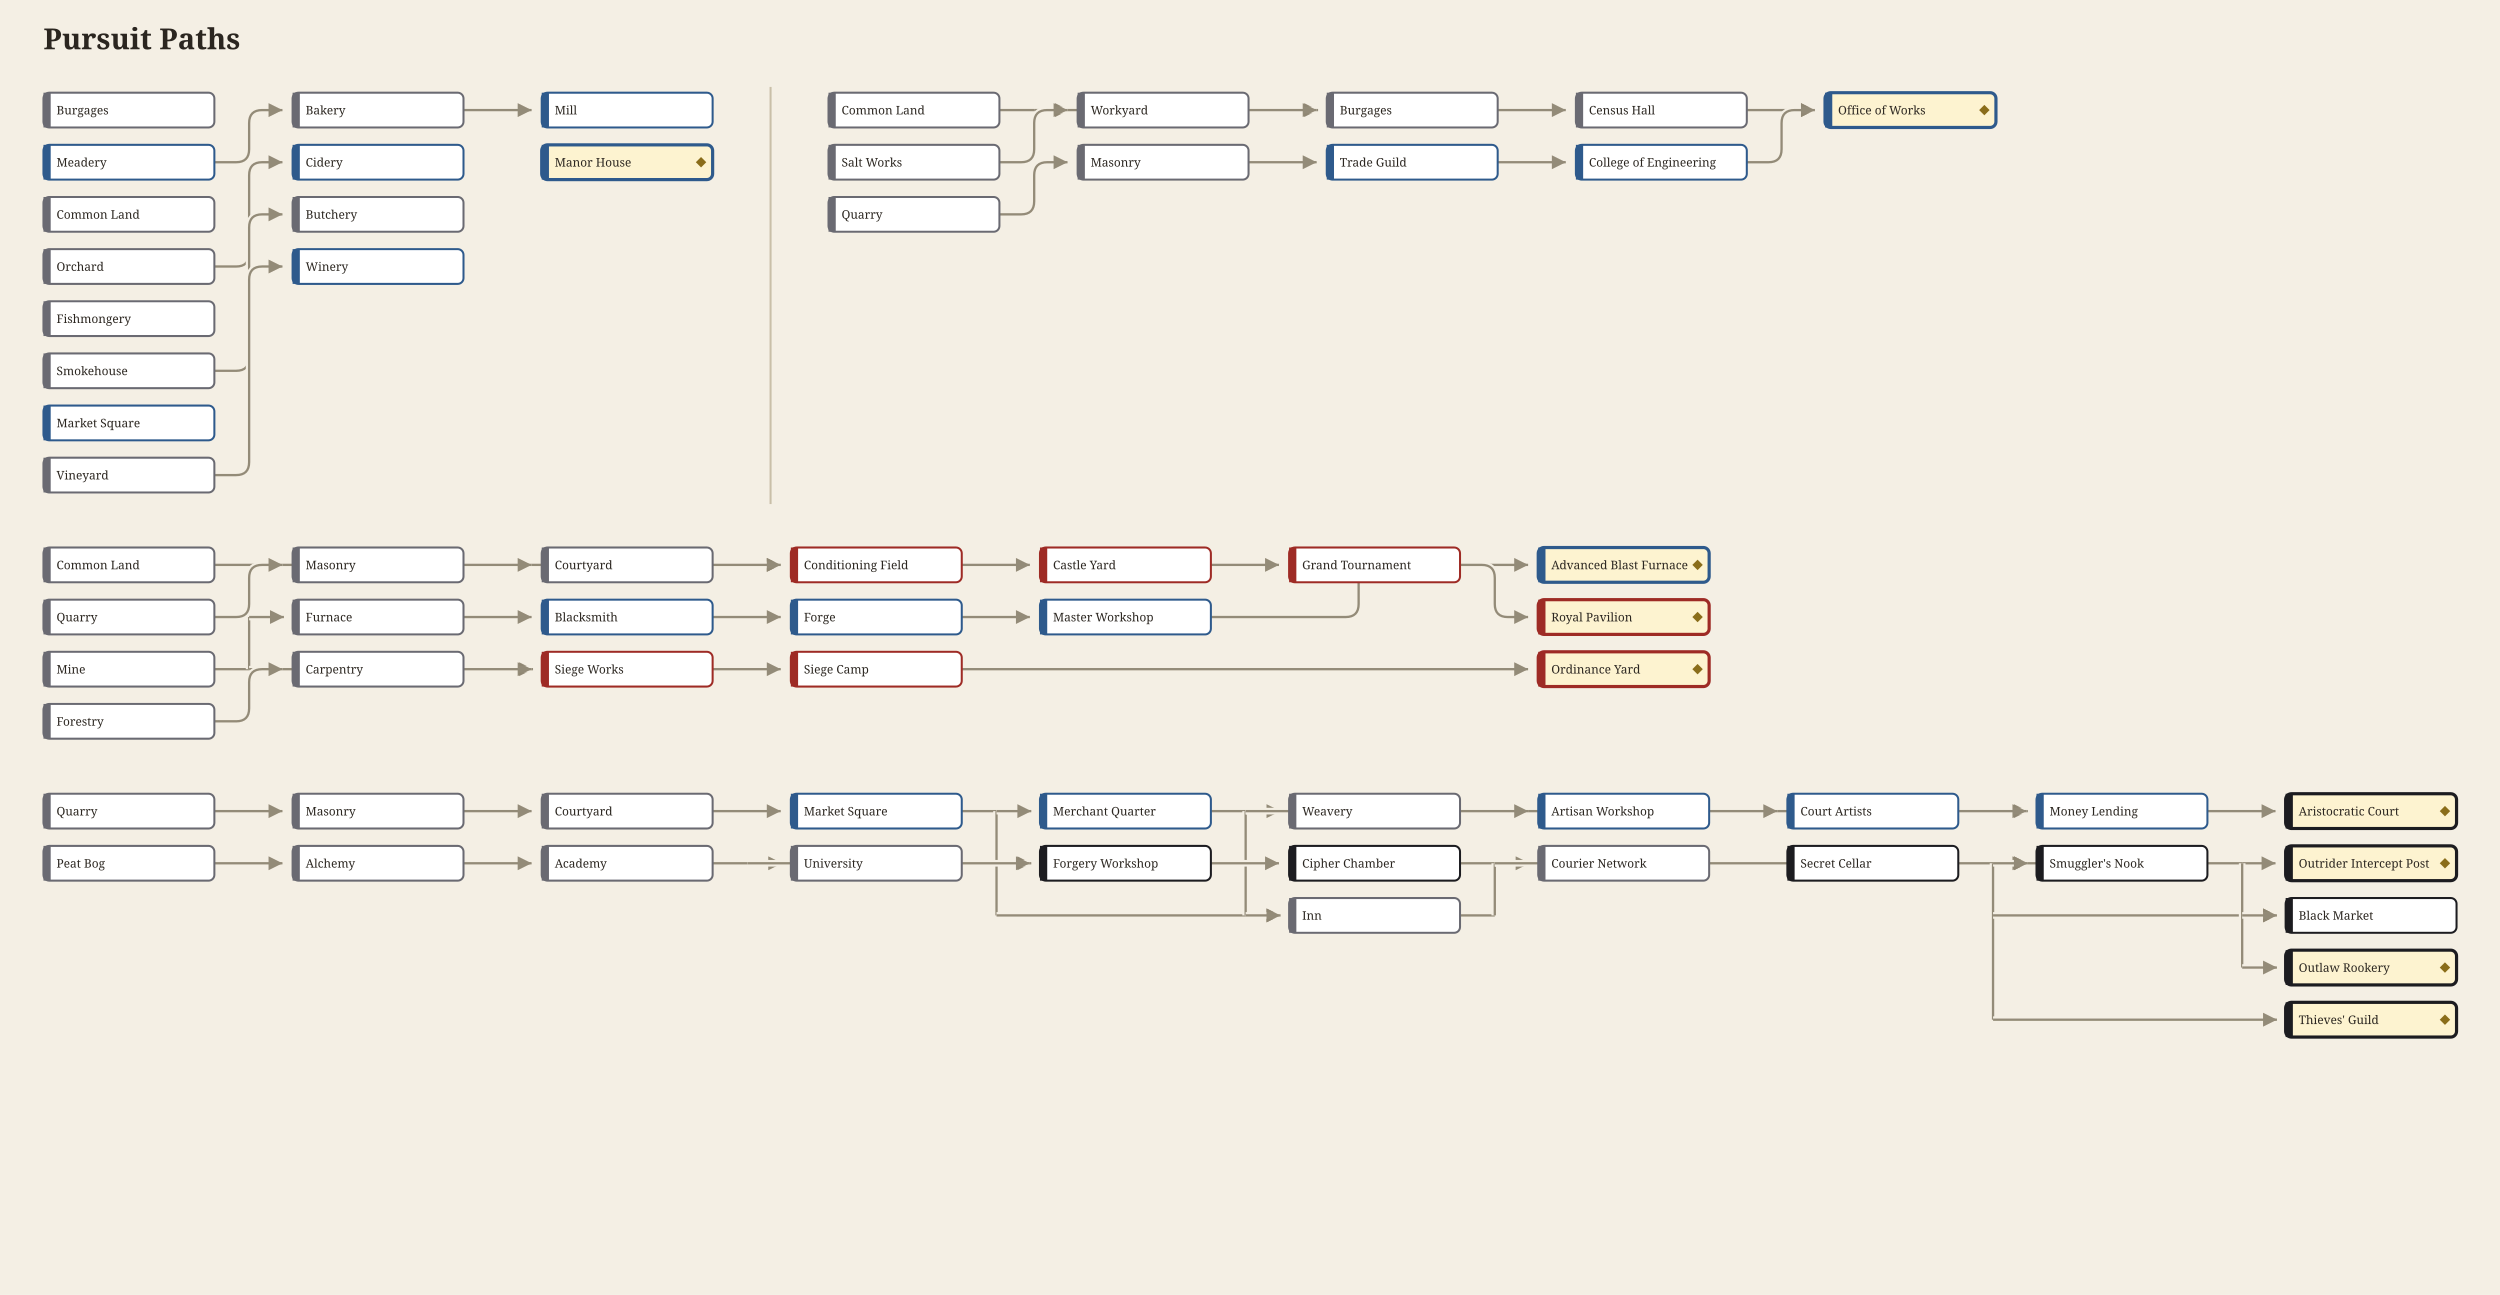
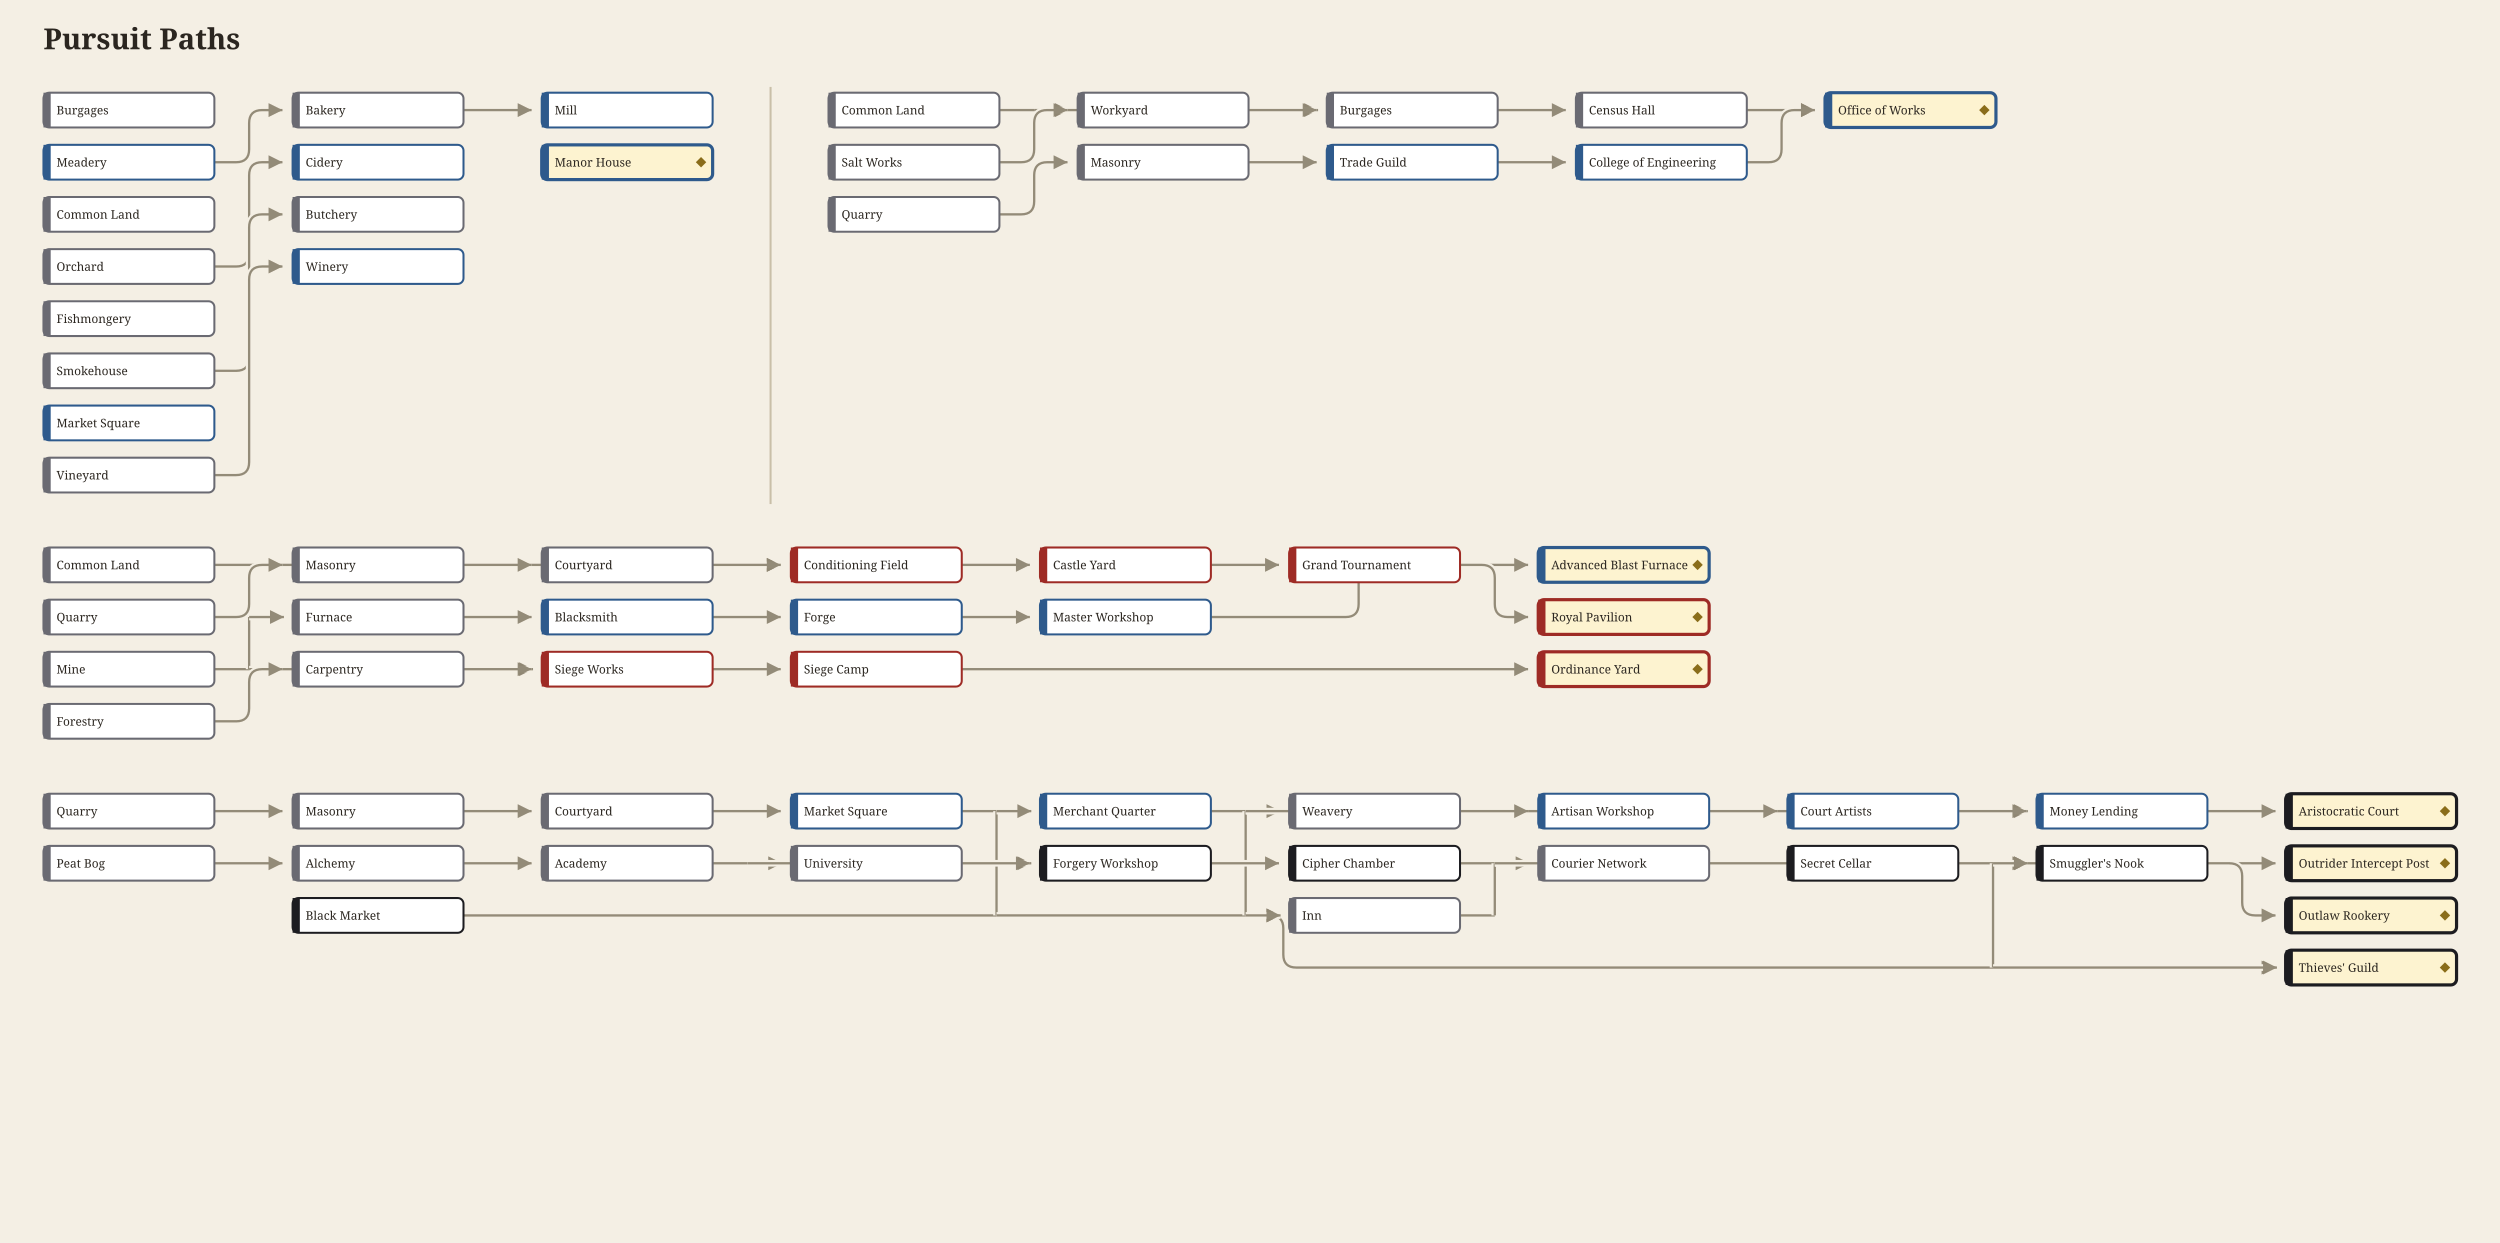
- <svg xmlns="http://www.w3.org/2000/svg" width="1726" height="894" viewBox="0 0 1726 894" font-family="Georgia, serif">
-   <rect width="1726" height="894" fill="#f4efe4" />
+ <svg xmlns="http://www.w3.org/2000/svg" width="1726" height="858" viewBox="0 0 1726 858" font-family="Georgia, serif">
+   <rect width="1726" height="858" fill="#f4efe4" />
  <defs>
    <marker id="arw-2E5A8C" markerWidth="7" markerHeight="7" refX="6" refY="3" orient="auto">
      <path d="M0,0 L6,3 L0,6 Z" fill="#2E5A8C" />
    </marker>
    <marker id="arw-9E2B25" markerWidth="7" markerHeight="7" refX="6" refY="3" orient="auto">
      <path d="M0,0 L6,3 L0,6 Z" fill="#9E2B25" />
    </marker>
    <marker id="arw-1c9c8c" markerWidth="7" markerHeight="7" refX="6" refY="3" orient="auto">
      <path d="M0,0 L6,3 L0,6 Z" fill="#1c9c8c" />
    </marker>
    <marker id="arw-C6A024" markerWidth="7" markerHeight="7" refX="6" refY="3" orient="auto">
      <path d="M0,0 L6,3 L0,6 Z" fill="#C6A024" />
    </marker>
    <marker id="arw-6A3D8F" markerWidth="7" markerHeight="7" refX="6" refY="3" orient="auto">
      <path d="M0,0 L6,3 L0,6 Z" fill="#6A3D8F" />
    </marker>
    <marker id="arw-CC6A1A" markerWidth="7" markerHeight="7" refX="6" refY="3" orient="auto">
      <path d="M0,0 L6,3 L0,6 Z" fill="#CC6A1A" />
    </marker>
    <marker id="arw-3a7d3a" markerWidth="7" markerHeight="7" refX="6" refY="3" orient="auto">
      <path d="M0,0 L6,3 L0,6 Z" fill="#3a7d3a" />
    </marker>
    <marker id="arw-b5347a" markerWidth="7" markerHeight="7" refX="6" refY="3" orient="auto">
      <path d="M0,0 L6,3 L0,6 Z" fill="#b5347a" />
    </marker>
    <marker id="arw-2b6f9e" markerWidth="7" markerHeight="7" refX="6" refY="3" orient="auto">
      <path d="M0,0 L6,3 L0,6 Z" fill="#2b6f9e" />
    </marker>
    <marker id="arw-8a6d1a" markerWidth="7" markerHeight="7" refX="6" refY="3" orient="auto">
      <path d="M0,0 L6,3 L0,6 Z" fill="#8a6d1a" />
    </marker>
    <marker id="arw-5f5647" markerWidth="7" markerHeight="7" refX="6" refY="3" orient="auto">
      <path d="M0,0 L6,3 L0,6 Z" fill="#5f5647" />
    </marker>
    <marker id="arw-7a2ea0" markerWidth="7" markerHeight="7" refX="6" refY="3" orient="auto">
      <path d="M0,0 L6,3 L0,6 Z" fill="#7a2ea0" />
    </marker>
    <marker id="arw-0f8a7e" markerWidth="7" markerHeight="7" refX="6" refY="3" orient="auto">
      <path d="M0,0 L6,3 L0,6 Z" fill="#0f8a7e" />
    </marker>
    <marker id="arw-a83232" markerWidth="7" markerHeight="7" refX="6" refY="3" orient="auto">
      <path d="M0,0 L6,3 L0,6 Z" fill="#a83232" />
    </marker>
    <marker id="arw-8f8672" markerWidth="7" markerHeight="7" refX="6" refY="3" orient="auto">
      <path d="M0,0 L6,3 L0,6 Z" fill="#8f8672" />
    </marker>
  </defs>
  <text x="30" y="34" font-size="20" font-weight="bold" fill="#2b2620">Pursuit Paths</text>
  <path d="M148,112 L163,112 Q172,112 172,103 L172,85 Q172,76 181,76 L195,76" fill="none" stroke="#f4efe4" stroke-width="4.6" opacity="1" />
  <path d="M148,112 L163,112 Q172,112 172,103 L172,85 Q172,76 181,76 L195,76" fill="none" stroke="#8f8672" stroke-width="1.6" opacity="0.95" marker-end="url(#arw-8f8672)" />
  <path d="M148,184 L163,184 Q172,184 172,175 L172,121 Q172,112 181,112 L195,112" fill="none" stroke="#f4efe4" stroke-width="4.6" opacity="1" />
  <path d="M148,184 L163,184 Q172,184 172,175 L172,121 Q172,112 181,112 L195,112" fill="none" stroke="#8f8672" stroke-width="1.6" opacity="0.95" marker-end="url(#arw-8f8672)" />
  <path d="M148,256 L163,256 Q172,256 172,247 L172,157 Q172,148 181,148 L195,148" fill="none" stroke="#f4efe4" stroke-width="4.6" opacity="1" />
  <path d="M148,256 L163,256 Q172,256 172,247 L172,157 Q172,148 181,148 L195,148" fill="none" stroke="#8f8672" stroke-width="1.6" opacity="0.95" marker-end="url(#arw-8f8672)" />
  <path d="M148,328 L163,328 Q172,328 172,319 L172,193 Q172,184 181,184 L195,184" fill="none" stroke="#f4efe4" stroke-width="4.6" opacity="1" />
  <path d="M148,328 L163,328 Q172,328 172,319 L172,193 Q172,184 181,184 L195,184" fill="none" stroke="#8f8672" stroke-width="1.6" opacity="0.95" marker-end="url(#arw-8f8672)" />
  <path d="M320,76 L367,76" fill="none" stroke="#f4efe4" stroke-width="4.6" opacity="1" />
  <path d="M320,76 L367,76" fill="none" stroke="#8f8672" stroke-width="1.6" opacity="0.95" marker-end="url(#arw-8f8672)" />
  <rect x="30" y="64" width="118" height="24" rx="4" fill="#ffffff" stroke="#6a6a72" stroke-width="1.4" />
  <rect x="30" y="64" width="5" height="24" fill="#6a6a72" />
  <text x="39" y="79" font-size="8.2" fill="#2b2620">Burgages</text>
  <rect x="30" y="100" width="118" height="24" rx="4" fill="#ffffff" stroke="#2E5A8C" stroke-width="1.4" />
  <rect x="30" y="100" width="5" height="24" fill="#2E5A8C" />
  <text x="39" y="115" font-size="8.2" fill="#2b2620">Meadery</text>
  <rect x="30" y="136" width="118" height="24" rx="4" fill="#ffffff" stroke="#6a6a72" stroke-width="1.4" />
  <rect x="30" y="136" width="5" height="24" fill="#6a6a72" />
  <text x="39" y="151" font-size="8.2" fill="#2b2620">Common Land</text>
  <rect x="30" y="172" width="118" height="24" rx="4" fill="#ffffff" stroke="#6a6a72" stroke-width="1.4" />
  <rect x="30" y="172" width="5" height="24" fill="#6a6a72" />
  <text x="39" y="187" font-size="8.2" fill="#2b2620">Orchard</text>
  <rect x="30" y="208" width="118" height="24" rx="4" fill="#ffffff" stroke="#6a6a72" stroke-width="1.4" />
  <rect x="30" y="208" width="5" height="24" fill="#6a6a72" />
  <text x="39" y="223" font-size="8.2" fill="#2b2620">Fishmongery</text>
  <rect x="30" y="244" width="118" height="24" rx="4" fill="#ffffff" stroke="#6a6a72" stroke-width="1.4" />
  <rect x="30" y="244" width="5" height="24" fill="#6a6a72" />
  <text x="39" y="259" font-size="8.2" fill="#2b2620">Smokehouse</text>
  <rect x="30" y="280" width="118" height="24" rx="4" fill="#ffffff" stroke="#2E5A8C" stroke-width="1.4" />
  <rect x="30" y="280" width="5" height="24" fill="#2E5A8C" />
  <text x="39" y="295" font-size="8.2" fill="#2b2620">Market Square</text>
  <rect x="30" y="316" width="118" height="24" rx="4" fill="#ffffff" stroke="#6a6a72" stroke-width="1.4" />
  <rect x="30" y="316" width="5" height="24" fill="#6a6a72" />
  <text x="39" y="331" font-size="8.2" fill="#2b2620">Vineyard</text>
  <rect x="202" y="64" width="118" height="24" rx="4" fill="#ffffff" stroke="#6a6a72" stroke-width="1.4" />
  <rect x="202" y="64" width="5" height="24" fill="#6a6a72" />
  <text x="211" y="79" font-size="8.2" fill="#2b2620">Bakery</text>
  <rect x="202" y="100" width="118" height="24" rx="4" fill="#ffffff" stroke="#2E5A8C" stroke-width="1.4" />
  <rect x="202" y="100" width="5" height="24" fill="#2E5A8C" />
  <text x="211" y="115" font-size="8.2" fill="#2b2620">Cidery</text>
  <rect x="202" y="136" width="118" height="24" rx="4" fill="#ffffff" stroke="#6a6a72" stroke-width="1.4" />
  <rect x="202" y="136" width="5" height="24" fill="#6a6a72" />
  <text x="211" y="151" font-size="8.2" fill="#2b2620">Butchery</text>
  <rect x="202" y="172" width="118" height="24" rx="4" fill="#ffffff" stroke="#2E5A8C" stroke-width="1.4" />
  <rect x="202" y="172" width="5" height="24" fill="#2E5A8C" />
  <text x="211" y="187" font-size="8.2" fill="#2b2620">Winery</text>
  <rect x="374" y="64" width="118" height="24" rx="4" fill="#ffffff" stroke="#2E5A8C" stroke-width="1.4" />
  <rect x="374" y="64" width="5" height="24" fill="#2E5A8C" />
  <text x="383" y="79" font-size="8.2" fill="#2b2620">Mill</text>
  <rect x="374" y="100" width="118" height="24" rx="4" fill="#fdf3d0" stroke="#2E5A8C" stroke-width="2.2" />
  <rect x="374" y="100" width="5" height="24" fill="#2E5A8C" />
  <text x="383" y="115" font-size="8.2" fill="#2b2620">Manor House</text>
  <polygon points="484.0,108.4 487.6,112.0 484.0,115.6 480.4,112.0" fill="#8a6d1a" />
  <line x1="532" y1="60" x2="532" y2="348" stroke="#c9bfa8" stroke-width="1.4" />
  <path d="M690,76 L714,76" fill="none" stroke="#f4efe4" stroke-width="4.6" opacity="1" />
  <path d="M690,76 L714,76" fill="none" stroke="#8f8672" stroke-width="1.6" opacity="0.95" />
  <path d="M714,76 L738,76" fill="none" stroke="#f4efe4" stroke-width="4.6" opacity="1" />
  <path d="M714,76 L738,76" fill="none" stroke="#8f8672" stroke-width="1.6" opacity="0.95" marker-end="url(#arw-8f8672)" />
  <path d="M714,76 L910,76" fill="none" stroke="#f4efe4" stroke-width="4.6" opacity="1" />
  <path d="M714,76 L910,76" fill="none" stroke="#8f8672" stroke-width="1.6" opacity="0.95" marker-end="url(#arw-8f8672)" />
  <path d="M690,112 L705,112 Q714,112 714,103 L714,85 Q714,76 723,76 L737,76" fill="none" stroke="#f4efe4" stroke-width="4.6" opacity="1" />
  <path d="M690,112 L705,112 Q714,112 714,103 L714,85 Q714,76 723,76 L737,76" fill="none" stroke="#8f8672" stroke-width="1.6" opacity="0.95" marker-end="url(#arw-8f8672)" />
  <path d="M690,148 L705,148 Q714,148 714,139 L714,121 Q714,112 723,112 L737,112" fill="none" stroke="#f4efe4" stroke-width="4.6" opacity="1" />
  <path d="M690,148 L705,148 Q714,148 714,139 L714,121 Q714,112 723,112 L737,112" fill="none" stroke="#8f8672" stroke-width="1.6" opacity="0.95" marker-end="url(#arw-8f8672)" />
  <path d="M862,76 L909,76" fill="none" stroke="#f4efe4" stroke-width="4.6" opacity="1" />
  <path d="M862,76 L909,76" fill="none" stroke="#8f8672" stroke-width="1.6" opacity="0.95" marker-end="url(#arw-8f8672)" />
  <path d="M862,112 L909,112" fill="none" stroke="#f4efe4" stroke-width="4.6" opacity="1" />
  <path d="M862,112 L909,112" fill="none" stroke="#8f8672" stroke-width="1.6" opacity="0.95" marker-end="url(#arw-8f8672)" />
  <path d="M1034,76 L1081,76" fill="none" stroke="#f4efe4" stroke-width="4.6" opacity="1" />
  <path d="M1034,76 L1081,76" fill="none" stroke="#8f8672" stroke-width="1.6" opacity="0.95" marker-end="url(#arw-8f8672)" />
  <path d="M1034,112 L1081,112" fill="none" stroke="#f4efe4" stroke-width="4.6" opacity="1" />
  <path d="M1034,112 L1081,112" fill="none" stroke="#8f8672" stroke-width="1.6" opacity="0.95" marker-end="url(#arw-8f8672)" />
  <path d="M1206,76 L1253,76" fill="none" stroke="#f4efe4" stroke-width="4.6" opacity="1" />
  <path d="M1206,76 L1253,76" fill="none" stroke="#8f8672" stroke-width="1.6" opacity="0.95" marker-end="url(#arw-8f8672)" />
  <path d="M1206,112 L1221,112 Q1230,112 1230,103 L1230,85 Q1230,76 1239,76 L1253,76" fill="none" stroke="#f4efe4" stroke-width="4.6" opacity="1" />
  <path d="M1206,112 L1221,112 Q1230,112 1230,103 L1230,85 Q1230,76 1239,76 L1253,76" fill="none" stroke="#8f8672" stroke-width="1.6" opacity="0.95" marker-end="url(#arw-8f8672)" />
  <rect x="572" y="64" width="118" height="24" rx="4" fill="#ffffff" stroke="#6a6a72" stroke-width="1.4" />
  <rect x="572" y="64" width="5" height="24" fill="#6a6a72" />
  <text x="581" y="79" font-size="8.2" fill="#2b2620">Common Land</text>
  <rect x="572" y="100" width="118" height="24" rx="4" fill="#ffffff" stroke="#6a6a72" stroke-width="1.4" />
  <rect x="572" y="100" width="5" height="24" fill="#6a6a72" />
  <text x="581" y="115" font-size="8.2" fill="#2b2620">Salt Works</text>
  <rect x="572" y="136" width="118" height="24" rx="4" fill="#ffffff" stroke="#6a6a72" stroke-width="1.4" />
  <rect x="572" y="136" width="5" height="24" fill="#6a6a72" />
  <text x="581" y="151" font-size="8.2" fill="#2b2620">Quarry</text>
  <rect x="744" y="64" width="118" height="24" rx="4" fill="#ffffff" stroke="#6a6a72" stroke-width="1.4" />
  <rect x="744" y="64" width="5" height="24" fill="#6a6a72" />
  <text x="753" y="79" font-size="8.2" fill="#2b2620">Workyard</text>
  <rect x="744" y="100" width="118" height="24" rx="4" fill="#ffffff" stroke="#6a6a72" stroke-width="1.4" />
  <rect x="744" y="100" width="5" height="24" fill="#6a6a72" />
  <text x="753" y="115" font-size="8.2" fill="#2b2620">Masonry</text>
  <rect x="916" y="64" width="118" height="24" rx="4" fill="#ffffff" stroke="#6a6a72" stroke-width="1.4" />
  <rect x="916" y="64" width="5" height="24" fill="#6a6a72" />
  <text x="925" y="79" font-size="8.2" fill="#2b2620">Burgages</text>
  <rect x="916" y="100" width="118" height="24" rx="4" fill="#ffffff" stroke="#2E5A8C" stroke-width="1.4" />
  <rect x="916" y="100" width="5" height="24" fill="#2E5A8C" />
  <text x="925" y="115" font-size="8.2" fill="#2b2620">Trade Guild</text>
  <rect x="1088" y="64" width="118" height="24" rx="4" fill="#ffffff" stroke="#6a6a72" stroke-width="1.4" />
  <rect x="1088" y="64" width="5" height="24" fill="#6a6a72" />
  <text x="1097" y="79" font-size="8.2" fill="#2b2620">Census Hall</text>
  <rect x="1088" y="100" width="118" height="24" rx="4" fill="#ffffff" stroke="#2E5A8C" stroke-width="1.4" />
  <rect x="1088" y="100" width="5" height="24" fill="#2E5A8C" />
  <text x="1097" y="115" font-size="8.2" fill="#2b2620">College of Engineering</text>
  <rect x="1260" y="64" width="118" height="24" rx="4" fill="#fdf3d0" stroke="#2E5A8C" stroke-width="2.2" />
  <rect x="1260" y="64" width="5" height="24" fill="#2E5A8C" />
  <text x="1269" y="79" font-size="8.2" fill="#2b2620">Office of Works</text>
  <polygon points="1370.0,72.4 1373.6,76.0 1370.0,79.6 1366.4,76.0" fill="#8a6d1a" />
  <path d="M148,390 L539,390" fill="none" stroke="#f4efe4" stroke-width="4.6" opacity="1" />
  <path d="M148,390 L539,390" fill="none" stroke="#8f8672" stroke-width="1.6" opacity="0.95" marker-end="url(#arw-8f8672)" />
  <path d="M148,426 L163,426 Q172,426 172,417 L172,399 Q172,390 181,390 L195,390" fill="none" stroke="#f4efe4" stroke-width="4.6" opacity="1" />
  <path d="M148,426 L163,426 Q172,426 172,417 L172,399 Q172,390 181,390 L195,390" fill="none" stroke="#8f8672" stroke-width="1.6" opacity="0.95" marker-end="url(#arw-8f8672)" />
  <path d="M148,462 L172,462" fill="none" stroke="#f4efe4" stroke-width="4.6" opacity="1" />
  <path d="M148,462 L172,462" fill="none" stroke="#8f8672" stroke-width="1.6" opacity="0.95" />
  <path d="M172,426 L172,462" fill="none" stroke="#f4efe4" stroke-width="4.6" opacity="1" />
  <path d="M172,426 L172,462" fill="none" stroke="#8f8672" stroke-width="1.6" opacity="0.95" />
  <path d="M172,426 L196,426" fill="none" stroke="#f4efe4" stroke-width="4.6" opacity="1" />
  <path d="M172,426 L196,426" fill="none" stroke="#8f8672" stroke-width="1.6" opacity="0.95" marker-end="url(#arw-8f8672)" />
  <path d="M172,462 L368,462" fill="none" stroke="#f4efe4" stroke-width="4.6" opacity="1" />
  <path d="M172,462 L368,462" fill="none" stroke="#8f8672" stroke-width="1.6" opacity="0.95" marker-end="url(#arw-8f8672)" />
  <path d="M148,498 L163,498 Q172,498 172,489 L172,471 Q172,462 181,462 L195,462" fill="none" stroke="#f4efe4" stroke-width="4.6" opacity="1" />
  <path d="M148,498 L163,498 Q172,498 172,489 L172,471 Q172,462 181,462 L195,462" fill="none" stroke="#8f8672" stroke-width="1.6" opacity="0.95" marker-end="url(#arw-8f8672)" />
  <path d="M320,390 L367,390" fill="none" stroke="#f4efe4" stroke-width="4.6" opacity="1" />
  <path d="M320,390 L367,390" fill="none" stroke="#8f8672" stroke-width="1.6" opacity="0.95" marker-end="url(#arw-8f8672)" />
  <path d="M320,426 L367,426" fill="none" stroke="#f4efe4" stroke-width="4.6" opacity="1" />
  <path d="M320,426 L367,426" fill="none" stroke="#8f8672" stroke-width="1.6" opacity="0.95" marker-end="url(#arw-8f8672)" />
  <path d="M320,462 L367,462" fill="none" stroke="#f4efe4" stroke-width="4.6" opacity="1" />
  <path d="M320,462 L367,462" fill="none" stroke="#8f8672" stroke-width="1.6" opacity="0.95" marker-end="url(#arw-8f8672)" />
  <path d="M492,390 L539,390" fill="none" stroke="#f4efe4" stroke-width="4.6" opacity="1" />
  <path d="M492,390 L539,390" fill="none" stroke="#8f8672" stroke-width="1.6" opacity="0.95" marker-end="url(#arw-8f8672)" />
  <path d="M492,426 L539,426" fill="none" stroke="#f4efe4" stroke-width="4.6" opacity="1" />
  <path d="M492,426 L539,426" fill="none" stroke="#8f8672" stroke-width="1.6" opacity="0.95" marker-end="url(#arw-8f8672)" />
  <path d="M492,462 L539,462" fill="none" stroke="#f4efe4" stroke-width="4.6" opacity="1" />
  <path d="M492,462 L539,462" fill="none" stroke="#8f8672" stroke-width="1.6" opacity="0.95" marker-end="url(#arw-8f8672)" />
  <path d="M664,390 L711,390" fill="none" stroke="#f4efe4" stroke-width="4.6" opacity="1" />
  <path d="M664,390 L711,390" fill="none" stroke="#8f8672" stroke-width="1.6" opacity="0.95" marker-end="url(#arw-8f8672)" />
  <path d="M664,426 L711,426" fill="none" stroke="#f4efe4" stroke-width="4.6" opacity="1" />
  <path d="M664,426 L711,426" fill="none" stroke="#8f8672" stroke-width="1.6" opacity="0.95" marker-end="url(#arw-8f8672)" />
  <path d="M664,462 L1055,462" fill="none" stroke="#f4efe4" stroke-width="4.6" opacity="1" />
  <path d="M664,462 L1055,462" fill="none" stroke="#8f8672" stroke-width="1.6" opacity="0.95" marker-end="url(#arw-8f8672)" />
  <path d="M836,390 L883,390" fill="none" stroke="#f4efe4" stroke-width="4.6" opacity="1" />
  <path d="M836,390 L883,390" fill="none" stroke="#8f8672" stroke-width="1.6" opacity="0.95" marker-end="url(#arw-8f8672)" />
  <path d="M836,426 L929,426 Q938,426 938,417 L938,399 Q938,390 947,390 L1055,390" fill="none" stroke="#f4efe4" stroke-width="4.6" opacity="1" />
  <path d="M836,426 L929,426 Q938,426 938,417 L938,399 Q938,390 947,390 L1055,390" fill="none" stroke="#8f8672" stroke-width="1.6" opacity="0.95" marker-end="url(#arw-8f8672)" />
  <path d="M1008,390 L1023,390 Q1032,390 1032,399 L1032,417 Q1032,426 1041,426 L1055,426" fill="none" stroke="#f4efe4" stroke-width="4.6" opacity="1" />
  <path d="M1008,390 L1023,390 Q1032,390 1032,399 L1032,417 Q1032,426 1041,426 L1055,426" fill="none" stroke="#8f8672" stroke-width="1.6" opacity="0.95" marker-end="url(#arw-8f8672)" />
  <rect x="30" y="378" width="118" height="24" rx="4" fill="#ffffff" stroke="#6a6a72" stroke-width="1.4" />
  <rect x="30" y="378" width="5" height="24" fill="#6a6a72" />
  <text x="39" y="393" font-size="8.2" fill="#2b2620">Common Land</text>
  <rect x="30" y="414" width="118" height="24" rx="4" fill="#ffffff" stroke="#6a6a72" stroke-width="1.4" />
  <rect x="30" y="414" width="5" height="24" fill="#6a6a72" />
  <text x="39" y="429" font-size="8.2" fill="#2b2620">Quarry</text>
  <rect x="30" y="450" width="118" height="24" rx="4" fill="#ffffff" stroke="#6a6a72" stroke-width="1.4" />
  <rect x="30" y="450" width="5" height="24" fill="#6a6a72" />
  <text x="39" y="465" font-size="8.2" fill="#2b2620">Mine</text>
  <rect x="30" y="486" width="118" height="24" rx="4" fill="#ffffff" stroke="#6a6a72" stroke-width="1.4" />
  <rect x="30" y="486" width="5" height="24" fill="#6a6a72" />
  <text x="39" y="501" font-size="8.2" fill="#2b2620">Forestry</text>
  <rect x="202" y="378" width="118" height="24" rx="4" fill="#ffffff" stroke="#6a6a72" stroke-width="1.4" />
  <rect x="202" y="378" width="5" height="24" fill="#6a6a72" />
  <text x="211" y="393" font-size="8.2" fill="#2b2620">Masonry</text>
  <rect x="202" y="414" width="118" height="24" rx="4" fill="#ffffff" stroke="#6a6a72" stroke-width="1.4" />
  <rect x="202" y="414" width="5" height="24" fill="#6a6a72" />
  <text x="211" y="429" font-size="8.2" fill="#2b2620">Furnace</text>
  <rect x="202" y="450" width="118" height="24" rx="4" fill="#ffffff" stroke="#6a6a72" stroke-width="1.4" />
  <rect x="202" y="450" width="5" height="24" fill="#6a6a72" />
  <text x="211" y="465" font-size="8.2" fill="#2b2620">Carpentry</text>
  <rect x="374" y="378" width="118" height="24" rx="4" fill="#ffffff" stroke="#6a6a72" stroke-width="1.4" />
  <rect x="374" y="378" width="5" height="24" fill="#6a6a72" />
  <text x="383" y="393" font-size="8.2" fill="#2b2620">Courtyard</text>
  <rect x="374" y="414" width="118" height="24" rx="4" fill="#ffffff" stroke="#2E5A8C" stroke-width="1.4" />
  <rect x="374" y="414" width="5" height="24" fill="#2E5A8C" />
  <text x="383" y="429" font-size="8.2" fill="#2b2620">Blacksmith</text>
  <rect x="374" y="450" width="118" height="24" rx="4" fill="#ffffff" stroke="#9E2B25" stroke-width="1.4" />
  <rect x="374" y="450" width="5" height="24" fill="#9E2B25" />
  <text x="383" y="465" font-size="8.2" fill="#2b2620">Siege Works</text>
  <rect x="546" y="378" width="118" height="24" rx="4" fill="#ffffff" stroke="#9E2B25" stroke-width="1.4" />
  <rect x="546" y="378" width="5" height="24" fill="#9E2B25" />
  <text x="555" y="393" font-size="8.2" fill="#2b2620">Conditioning Field</text>
  <rect x="546" y="414" width="118" height="24" rx="4" fill="#ffffff" stroke="#2E5A8C" stroke-width="1.4" />
  <rect x="546" y="414" width="5" height="24" fill="#2E5A8C" />
  <text x="555" y="429" font-size="8.2" fill="#2b2620">Forge</text>
  <rect x="546" y="450" width="118" height="24" rx="4" fill="#ffffff" stroke="#9E2B25" stroke-width="1.4" />
  <rect x="546" y="450" width="5" height="24" fill="#9E2B25" />
  <text x="555" y="465" font-size="8.2" fill="#2b2620">Siege Camp</text>
  <rect x="718" y="378" width="118" height="24" rx="4" fill="#ffffff" stroke="#9E2B25" stroke-width="1.4" />
  <rect x="718" y="378" width="5" height="24" fill="#9E2B25" />
  <text x="727" y="393" font-size="8.2" fill="#2b2620">Castle Yard</text>
  <rect x="718" y="414" width="118" height="24" rx="4" fill="#ffffff" stroke="#2E5A8C" stroke-width="1.4" />
  <rect x="718" y="414" width="5" height="24" fill="#2E5A8C" />
  <text x="727" y="429" font-size="8.2" fill="#2b2620">Master Workshop</text>
  <rect x="890" y="378" width="118" height="24" rx="4" fill="#ffffff" stroke="#9E2B25" stroke-width="1.4" />
  <rect x="890" y="378" width="5" height="24" fill="#9E2B25" />
  <text x="899" y="393" font-size="8.2" fill="#2b2620">Grand Tournament</text>
  <rect x="1062" y="378" width="118" height="24" rx="4" fill="#fdf3d0" stroke="#2E5A8C" stroke-width="2.2" />
  <rect x="1062" y="378" width="5" height="24" fill="#2E5A8C" />
  <text x="1071" y="393" font-size="8.2" fill="#2b2620">Advanced Blast Furnace</text>
  <polygon points="1172.0,386.4 1175.6,390.0 1172.0,393.6 1168.4,390.0" fill="#8a6d1a" />
  <rect x="1062" y="414" width="118" height="24" rx="4" fill="#fdf3d0" stroke="#9E2B25" stroke-width="2.2" />
  <rect x="1062" y="414" width="5" height="24" fill="#9E2B25" />
  <text x="1071" y="429" font-size="8.2" fill="#2b2620">Royal Pavilion</text>
  <polygon points="1172.0,422.4 1175.6,426.0 1172.0,429.6 1168.4,426.0" fill="#8a6d1a" />
  <rect x="1062" y="450" width="118" height="24" rx="4" fill="#fdf3d0" stroke="#9E2B25" stroke-width="2.2" />
  <rect x="1062" y="450" width="5" height="24" fill="#9E2B25" />
  <text x="1071" y="465" font-size="8.2" fill="#2b2620">Ordinance Yard</text>
  <polygon points="1172.0,458.4 1175.6,462.0 1172.0,465.6 1168.4,462.0" fill="#8a6d1a" />
  <path d="M148,560 L195,560" fill="none" stroke="#f4efe4" stroke-width="4.6" opacity="1" />
  <path d="M148,560 L195,560" fill="none" stroke="#8f8672" stroke-width="1.6" opacity="0.95" marker-end="url(#arw-8f8672)" />
  <path d="M148,596 L195,596" fill="none" stroke="#f4efe4" stroke-width="4.6" opacity="1" />
  <path d="M148,596 L195,596" fill="none" stroke="#8f8672" stroke-width="1.6" opacity="0.95" marker-end="url(#arw-8f8672)" />
  <path d="M320,560 L367,560" fill="none" stroke="#f4efe4" stroke-width="4.6" opacity="1" />
  <path d="M320,560 L367,560" fill="none" stroke="#8f8672" stroke-width="1.6" opacity="0.95" marker-end="url(#arw-8f8672)" />
  <path d="M320,596 L367,596" fill="none" stroke="#f4efe4" stroke-width="4.6" opacity="1" />
  <path d="M320,596 L367,596" fill="none" stroke="#8f8672" stroke-width="1.6" opacity="0.95" marker-end="url(#arw-8f8672)" />
+   <path d="M320,632 L877,632 Q886,632 886,641 L886,659 Q886,668 895,668 L1571,668" fill="none" stroke="#f4efe4" stroke-width="4.6" opacity="1" />
+   <path d="M320,632 L877,632 Q886,632 886,641 L886,659 Q886,668 895,668 L1571,668" fill="none" stroke="#8f8672" stroke-width="1.6" opacity="0.95" marker-end="url(#arw-8f8672)" />
  <path d="M492,560 L539,560" fill="none" stroke="#f4efe4" stroke-width="4.6" opacity="1" />
  <path d="M492,560 L539,560" fill="none" stroke="#8f8672" stroke-width="1.6" opacity="0.95" marker-end="url(#arw-8f8672)" />
  <path d="M492,596 L516,596" fill="none" stroke="#f4efe4" stroke-width="4.6" opacity="1" />
  <path d="M492,596 L516,596" fill="none" stroke="#8f8672" stroke-width="1.6" opacity="0.95" />
  <path d="M516,596 L540,596" fill="none" stroke="#f4efe4" stroke-width="4.6" opacity="1" />
  <path d="M516,596 L540,596" fill="none" stroke="#8f8672" stroke-width="1.6" opacity="0.95" marker-end="url(#arw-8f8672)" />
  <path d="M516,596 L712,596" fill="none" stroke="#f4efe4" stroke-width="4.6" opacity="1" />
  <path d="M516,596 L712,596" fill="none" stroke="#8f8672" stroke-width="1.6" opacity="0.95" marker-end="url(#arw-8f8672)" />
  <path d="M664,560 L688,560" fill="none" stroke="#f4efe4" stroke-width="4.6" opacity="1" />
  <path d="M664,560 L688,560" fill="none" stroke="#8f8672" stroke-width="1.6" opacity="0.95" />
  <path d="M688,560 L688,632" fill="none" stroke="#f4efe4" stroke-width="4.6" opacity="1" />
  <path d="M688,560 L688,632" fill="none" stroke="#8f8672" stroke-width="1.6" opacity="0.95" />
  <path d="M688,632 L884,632" fill="none" stroke="#f4efe4" stroke-width="4.6" opacity="1" />
  <path d="M688,632 L884,632" fill="none" stroke="#8f8672" stroke-width="1.6" opacity="0.95" marker-end="url(#arw-8f8672)" />
  <path d="M688,560 L712,560" fill="none" stroke="#f4efe4" stroke-width="4.6" opacity="1" />
  <path d="M688,560 L712,560" fill="none" stroke="#8f8672" stroke-width="1.6" opacity="0.95" marker-end="url(#arw-8f8672)" />
  <path d="M664,596 L711,596" fill="none" stroke="#f4efe4" stroke-width="4.6" opacity="1" />
  <path d="M664,596 L711,596" fill="none" stroke="#8f8672" stroke-width="1.6" opacity="0.95" marker-end="url(#arw-8f8672)" />
  <path d="M836,560 L860,560" fill="none" stroke="#f4efe4" stroke-width="4.6" opacity="1" />
  <path d="M836,560 L860,560" fill="none" stroke="#8f8672" stroke-width="1.6" opacity="0.95" />
  <path d="M860,560 L860,632" fill="none" stroke="#f4efe4" stroke-width="4.6" opacity="1" />
  <path d="M860,560 L860,632" fill="none" stroke="#8f8672" stroke-width="1.6" opacity="0.95" />
  <path d="M860,560 L884,560" fill="none" stroke="#f4efe4" stroke-width="4.6" opacity="1" />
  <path d="M860,560 L884,560" fill="none" stroke="#8f8672" stroke-width="1.6" opacity="0.95" marker-end="url(#arw-8f8672)" />
  <path d="M860,632 L884,632" fill="none" stroke="#f4efe4" stroke-width="4.6" opacity="1" />
  <path d="M860,632 L884,632" fill="none" stroke="#8f8672" stroke-width="1.6" opacity="0.95" marker-end="url(#arw-8f8672)" />
  <path d="M860,560 L1400,560" fill="none" stroke="#f4efe4" stroke-width="4.6" opacity="1" />
  <path d="M860,560 L1400,560" fill="none" stroke="#8f8672" stroke-width="1.6" opacity="0.95" marker-end="url(#arw-8f8672)" />
  <path d="M836,596 L883,596" fill="none" stroke="#f4efe4" stroke-width="4.6" opacity="1" />
  <path d="M836,596 L883,596" fill="none" stroke="#8f8672" stroke-width="1.6" opacity="0.95" marker-end="url(#arw-8f8672)" />
  <path d="M1008,560 L1055,560" fill="none" stroke="#f4efe4" stroke-width="4.6" opacity="1" />
  <path d="M1008,560 L1055,560" fill="none" stroke="#8f8672" stroke-width="1.6" opacity="0.95" marker-end="url(#arw-8f8672)" />
  <path d="M1008,596 L1571,596" fill="none" stroke="#f4efe4" stroke-width="4.6" opacity="1" />
  <path d="M1008,596 L1571,596" fill="none" stroke="#8f8672" stroke-width="1.6" opacity="0.95" marker-end="url(#arw-8f8672)" />
  <path d="M1008,632 L1032,632" fill="none" stroke="#f4efe4" stroke-width="4.6" opacity="1" />
  <path d="M1008,632 L1032,632" fill="none" stroke="#8f8672" stroke-width="1.6" opacity="0.95" />
  <path d="M1032,596 L1032,632" fill="none" stroke="#f4efe4" stroke-width="4.6" opacity="1" />
  <path d="M1032,596 L1032,632" fill="none" stroke="#8f8672" stroke-width="1.6" opacity="0.95" />
  <path d="M1032,596 L1056,596" fill="none" stroke="#f4efe4" stroke-width="4.6" opacity="1" />
  <path d="M1032,596 L1056,596" fill="none" stroke="#8f8672" stroke-width="1.6" opacity="0.95" marker-end="url(#arw-8f8672)" />
  <path d="M1032,596 L1400,596" fill="none" stroke="#f4efe4" stroke-width="4.6" opacity="1" />
  <path d="M1032,596 L1400,596" fill="none" stroke="#8f8672" stroke-width="1.6" opacity="0.95" marker-end="url(#arw-8f8672)" />
  <path d="M1180,560 L1227,560" fill="none" stroke="#f4efe4" stroke-width="4.6" opacity="1" />
  <path d="M1180,560 L1227,560" fill="none" stroke="#8f8672" stroke-width="1.6" opacity="0.95" marker-end="url(#arw-8f8672)" />
  <path d="M1180,596 L1399,596" fill="none" stroke="#f4efe4" stroke-width="4.6" opacity="1" />
  <path d="M1180,596 L1399,596" fill="none" stroke="#8f8672" stroke-width="1.6" opacity="0.95" marker-end="url(#arw-8f8672)" />
  <path d="M1352,560 L1399,560" fill="none" stroke="#f4efe4" stroke-width="4.6" opacity="1" />
  <path d="M1352,560 L1399,560" fill="none" stroke="#8f8672" stroke-width="1.6" opacity="0.95" marker-end="url(#arw-8f8672)" />
  <path d="M1352,596 L1376,596" fill="none" stroke="#f4efe4" stroke-width="4.6" opacity="1" />
  <path d="M1352,596 L1376,596" fill="none" stroke="#8f8672" stroke-width="1.6" opacity="0.95" />
-   <path d="M1376,596 L1376,704" fill="none" stroke="#f4efe4" stroke-width="4.6" opacity="1" />
-   <path d="M1376,596 L1376,704" fill="none" stroke="#8f8672" stroke-width="1.6" opacity="0.95" />
+   <path d="M1376,596 L1376,668" fill="none" stroke="#f4efe4" stroke-width="4.6" opacity="1" />
+   <path d="M1376,596 L1376,668" fill="none" stroke="#8f8672" stroke-width="1.6" opacity="0.95" />
  <path d="M1376,596 L1400,596" fill="none" stroke="#f4efe4" stroke-width="4.6" opacity="1" />
  <path d="M1376,596 L1400,596" fill="none" stroke="#8f8672" stroke-width="1.6" opacity="0.95" marker-end="url(#arw-8f8672)" />
-   <path d="M1376,632 L1572,632" fill="none" stroke="#f4efe4" stroke-width="4.6" opacity="1" />
-   <path d="M1376,632 L1572,632" fill="none" stroke="#8f8672" stroke-width="1.6" opacity="0.95" marker-end="url(#arw-8f8672)" />
-   <path d="M1376,704 L1572,704" fill="none" stroke="#f4efe4" stroke-width="4.6" opacity="1" />
-   <path d="M1376,704 L1572,704" fill="none" stroke="#8f8672" stroke-width="1.6" opacity="0.95" marker-end="url(#arw-8f8672)" />
+   <path d="M1376,668 L1572,668" fill="none" stroke="#f4efe4" stroke-width="4.6" opacity="1" />
+   <path d="M1376,668 L1572,668" fill="none" stroke="#8f8672" stroke-width="1.6" opacity="0.95" marker-end="url(#arw-8f8672)" />
  <path d="M1524,560 L1571,560" fill="none" stroke="#f4efe4" stroke-width="4.6" opacity="1" />
  <path d="M1524,560 L1571,560" fill="none" stroke="#8f8672" stroke-width="1.6" opacity="0.95" marker-end="url(#arw-8f8672)" />
-   <path d="M1524,596 L1548,596" fill="none" stroke="#f4efe4" stroke-width="4.6" opacity="1" />
-   <path d="M1524,596 L1548,596" fill="none" stroke="#8f8672" stroke-width="1.6" opacity="0.95" />
-   <path d="M1548,596 L1548,668" fill="none" stroke="#f4efe4" stroke-width="4.6" opacity="1" />
-   <path d="M1548,596 L1548,668" fill="none" stroke="#8f8672" stroke-width="1.6" opacity="0.95" />
-   <path d="M1548,632 L1572,632" fill="none" stroke="#f4efe4" stroke-width="4.6" opacity="1" />
-   <path d="M1548,632 L1572,632" fill="none" stroke="#8f8672" stroke-width="1.6" opacity="0.95" marker-end="url(#arw-8f8672)" />
-   <path d="M1548,668 L1572,668" fill="none" stroke="#f4efe4" stroke-width="4.6" opacity="1" />
-   <path d="M1548,668 L1572,668" fill="none" stroke="#8f8672" stroke-width="1.6" opacity="0.95" marker-end="url(#arw-8f8672)" />
+   <path d="M1524,596 L1539,596 Q1548,596 1548,605 L1548,623 Q1548,632 1557,632 L1571,632" fill="none" stroke="#f4efe4" stroke-width="4.6" opacity="1" />
+   <path d="M1524,596 L1539,596 Q1548,596 1548,605 L1548,623 Q1548,632 1557,632 L1571,632" fill="none" stroke="#8f8672" stroke-width="1.6" opacity="0.95" marker-end="url(#arw-8f8672)" />
  <rect x="30" y="548" width="118" height="24" rx="4" fill="#ffffff" stroke="#6a6a72" stroke-width="1.4" />
  <rect x="30" y="548" width="5" height="24" fill="#6a6a72" />
  <text x="39" y="563" font-size="8.2" fill="#2b2620">Quarry</text>
  <rect x="30" y="584" width="118" height="24" rx="4" fill="#ffffff" stroke="#6a6a72" stroke-width="1.4" />
  <rect x="30" y="584" width="5" height="24" fill="#6a6a72" />
  <text x="39" y="599" font-size="8.2" fill="#2b2620">Peat Bog</text>
  <rect x="202" y="548" width="118" height="24" rx="4" fill="#ffffff" stroke="#6a6a72" stroke-width="1.4" />
  <rect x="202" y="548" width="5" height="24" fill="#6a6a72" />
  <text x="211" y="563" font-size="8.2" fill="#2b2620">Masonry</text>
  <rect x="202" y="584" width="118" height="24" rx="4" fill="#ffffff" stroke="#6a6a72" stroke-width="1.4" />
  <rect x="202" y="584" width="5" height="24" fill="#6a6a72" />
  <text x="211" y="599" font-size="8.2" fill="#2b2620">Alchemy</text>
+   <rect x="202" y="620" width="118" height="24" rx="4" fill="#ffffff" stroke="#1c1c20" stroke-width="1.4" />
+   <rect x="202" y="620" width="5" height="24" fill="#1c1c20" />
+   <text x="211" y="635" font-size="8.2" fill="#2b2620">Black Market</text>
  <rect x="374" y="548" width="118" height="24" rx="4" fill="#ffffff" stroke="#6a6a72" stroke-width="1.4" />
  <rect x="374" y="548" width="5" height="24" fill="#6a6a72" />
  <text x="383" y="563" font-size="8.2" fill="#2b2620">Courtyard</text>
  <rect x="374" y="584" width="118" height="24" rx="4" fill="#ffffff" stroke="#6a6a72" stroke-width="1.4" />
  <rect x="374" y="584" width="5" height="24" fill="#6a6a72" />
  <text x="383" y="599" font-size="8.2" fill="#2b2620">Academy</text>
  <rect x="546" y="548" width="118" height="24" rx="4" fill="#ffffff" stroke="#2E5A8C" stroke-width="1.4" />
  <rect x="546" y="548" width="5" height="24" fill="#2E5A8C" />
  <text x="555" y="563" font-size="8.2" fill="#2b2620">Market Square</text>
  <rect x="546" y="584" width="118" height="24" rx="4" fill="#ffffff" stroke="#6a6a72" stroke-width="1.4" />
  <rect x="546" y="584" width="5" height="24" fill="#6a6a72" />
  <text x="555" y="599" font-size="8.2" fill="#2b2620">University</text>
  <rect x="718" y="548" width="118" height="24" rx="4" fill="#ffffff" stroke="#2E5A8C" stroke-width="1.4" />
  <rect x="718" y="548" width="5" height="24" fill="#2E5A8C" />
  <text x="727" y="563" font-size="8.2" fill="#2b2620">Merchant Quarter</text>
  <rect x="718" y="584" width="118" height="24" rx="4" fill="#ffffff" stroke="#1c1c20" stroke-width="1.4" />
  <rect x="718" y="584" width="5" height="24" fill="#1c1c20" />
  <text x="727" y="599" font-size="8.2" fill="#2b2620">Forgery Workshop</text>
  <rect x="890" y="548" width="118" height="24" rx="4" fill="#ffffff" stroke="#6a6a72" stroke-width="1.4" />
  <rect x="890" y="548" width="5" height="24" fill="#6a6a72" />
  <text x="899" y="563" font-size="8.2" fill="#2b2620">Weavery</text>
  <rect x="890" y="584" width="118" height="24" rx="4" fill="#ffffff" stroke="#1c1c20" stroke-width="1.4" />
  <rect x="890" y="584" width="5" height="24" fill="#1c1c20" />
  <text x="899" y="599" font-size="8.2" fill="#2b2620">Cipher Chamber</text>
  <rect x="890" y="620" width="118" height="24" rx="4" fill="#ffffff" stroke="#6a6a72" stroke-width="1.4" />
  <rect x="890" y="620" width="5" height="24" fill="#6a6a72" />
  <text x="899" y="635" font-size="8.2" fill="#2b2620">Inn</text>
  <rect x="1062" y="548" width="118" height="24" rx="4" fill="#ffffff" stroke="#2E5A8C" stroke-width="1.4" />
  <rect x="1062" y="548" width="5" height="24" fill="#2E5A8C" />
  <text x="1071" y="563" font-size="8.2" fill="#2b2620">Artisan Workshop</text>
  <rect x="1062" y="584" width="118" height="24" rx="4" fill="#ffffff" stroke="#6a6a72" stroke-width="1.4" />
  <rect x="1062" y="584" width="5" height="24" fill="#6a6a72" />
  <text x="1071" y="599" font-size="8.2" fill="#2b2620">Courier Network</text>
  <rect x="1234" y="548" width="118" height="24" rx="4" fill="#ffffff" stroke="#2E5A8C" stroke-width="1.4" />
  <rect x="1234" y="548" width="5" height="24" fill="#2E5A8C" />
  <text x="1243" y="563" font-size="8.2" fill="#2b2620">Court Artists</text>
  <rect x="1234" y="584" width="118" height="24" rx="4" fill="#ffffff" stroke="#1c1c20" stroke-width="1.4" />
  <rect x="1234" y="584" width="5" height="24" fill="#1c1c20" />
  <text x="1243" y="599" font-size="8.2" fill="#2b2620">Secret Cellar</text>
  <rect x="1406" y="548" width="118" height="24" rx="4" fill="#ffffff" stroke="#2E5A8C" stroke-width="1.4" />
  <rect x="1406" y="548" width="5" height="24" fill="#2E5A8C" />
  <text x="1415" y="563" font-size="8.2" fill="#2b2620">Money Lending</text>
  <rect x="1406" y="584" width="118" height="24" rx="4" fill="#ffffff" stroke="#1c1c20" stroke-width="1.4" />
  <rect x="1406" y="584" width="5" height="24" fill="#1c1c20" />
  <text x="1415" y="599" font-size="8.2" fill="#2b2620">Smuggler's Nook</text>
  <rect x="1578" y="548" width="118" height="24" rx="4" fill="#fdf3d0" stroke="#1c1c20" stroke-width="2.2" />
  <rect x="1578" y="548" width="5" height="24" fill="#1c1c20" />
  <text x="1587" y="563" font-size="8.2" fill="#2b2620">Aristocratic Court</text>
  <polygon points="1688.0,556.4 1691.6,560.0 1688.0,563.6 1684.4,560.0" fill="#8a6d1a" />
  <rect x="1578" y="584" width="118" height="24" rx="4" fill="#fdf3d0" stroke="#1c1c20" stroke-width="2.2" />
  <rect x="1578" y="584" width="5" height="24" fill="#1c1c20" />
  <text x="1587" y="599" font-size="8.2" fill="#2b2620">Outrider Intercept Post</text>
  <polygon points="1688.0,592.4 1691.6,596.0 1688.0,599.6 1684.4,596.0" fill="#8a6d1a" />
-   <rect x="1578" y="620" width="118" height="24" rx="4" fill="#ffffff" stroke="#1c1c20" stroke-width="1.4" />
+   <rect x="1578" y="620" width="118" height="24" rx="4" fill="#fdf3d0" stroke="#1c1c20" stroke-width="2.2" />
  <rect x="1578" y="620" width="5" height="24" fill="#1c1c20" />
-   <text x="1587" y="635" font-size="8.2" fill="#2b2620">Black Market</text>
+   <text x="1587" y="635" font-size="8.2" fill="#2b2620">Outlaw Rookery</text>
+   <polygon points="1688.0,628.4 1691.6,632.0 1688.0,635.6 1684.4,632.0" fill="#8a6d1a" />
  <rect x="1578" y="656" width="118" height="24" rx="4" fill="#fdf3d0" stroke="#1c1c20" stroke-width="2.2" />
  <rect x="1578" y="656" width="5" height="24" fill="#1c1c20" />
-   <text x="1587" y="671" font-size="8.2" fill="#2b2620">Outlaw Rookery</text>
+   <text x="1587" y="671" font-size="8.2" fill="#2b2620">Thieves' Guild</text>
  <polygon points="1688.0,664.4 1691.6,668.0 1688.0,671.6 1684.4,668.0" fill="#8a6d1a" />
-   <rect x="1578" y="692" width="118" height="24" rx="4" fill="#fdf3d0" stroke="#1c1c20" stroke-width="2.2" />
-   <rect x="1578" y="692" width="5" height="24" fill="#1c1c20" />
-   <text x="1587" y="707" font-size="8.2" fill="#2b2620">Thieves' Guild</text>
-   <polygon points="1688.0,700.4 1691.6,704.0 1688.0,707.6 1684.4,704.0" fill="#8a6d1a" />
</svg>
